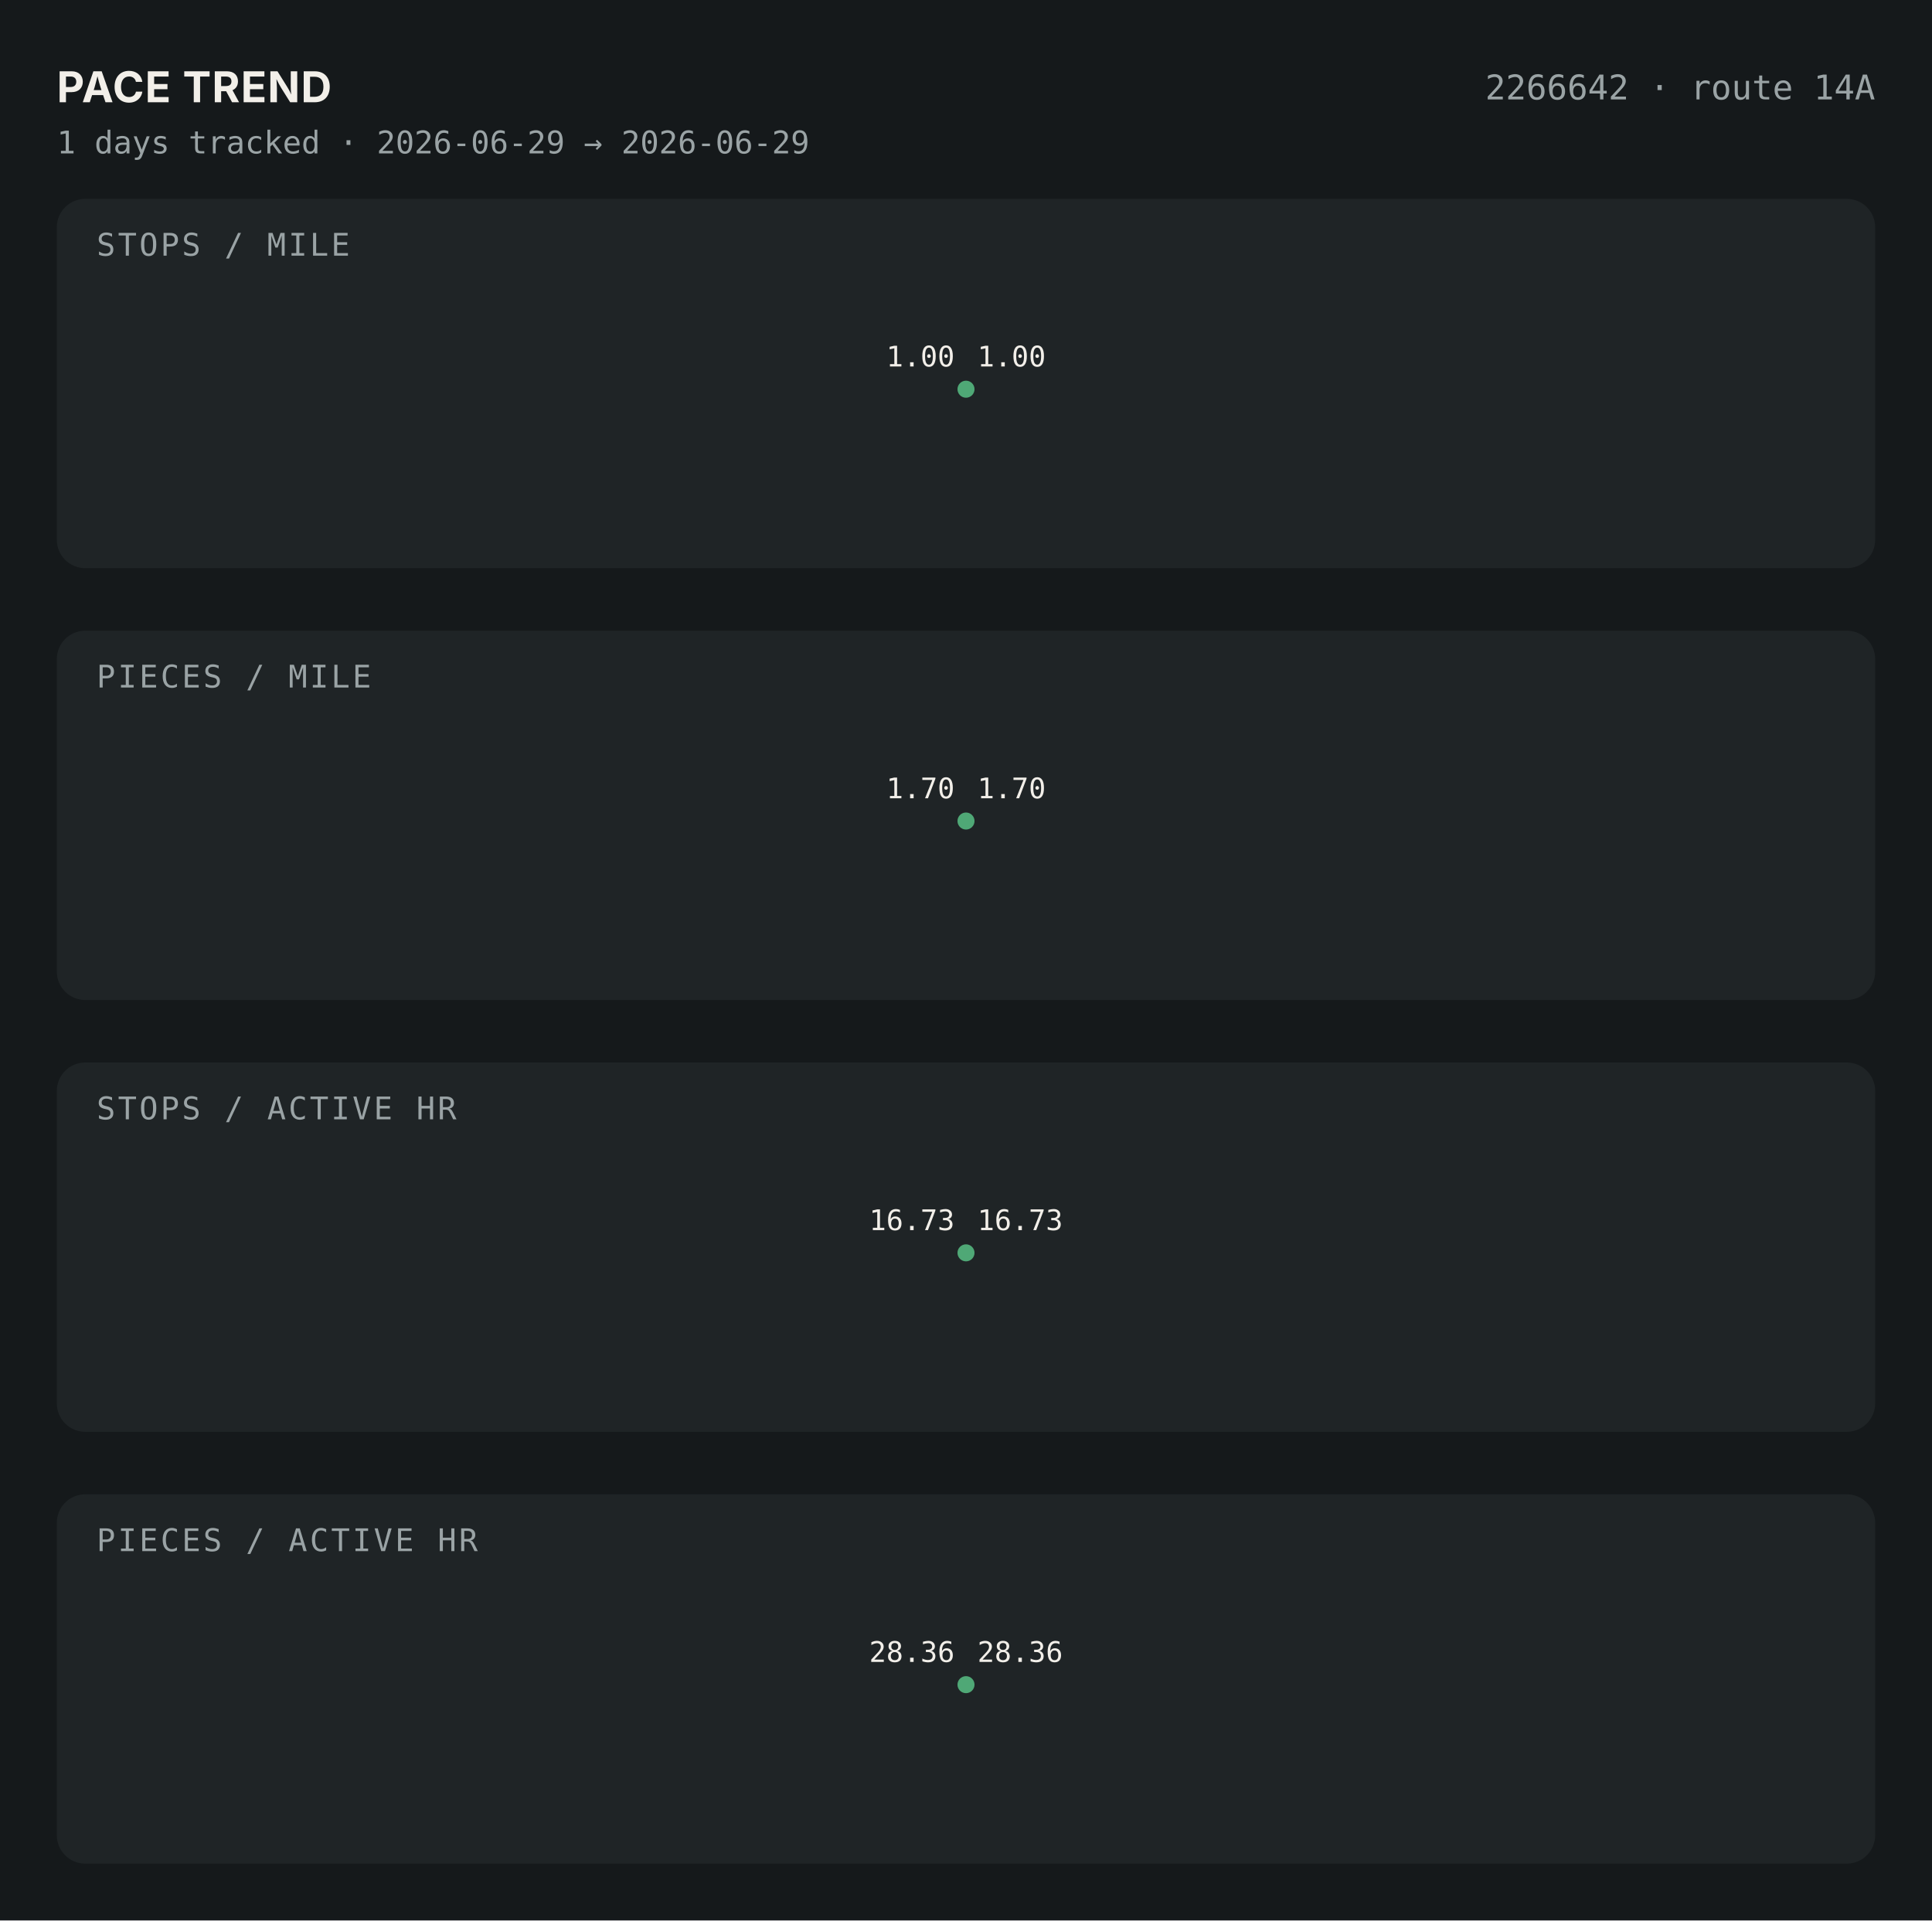
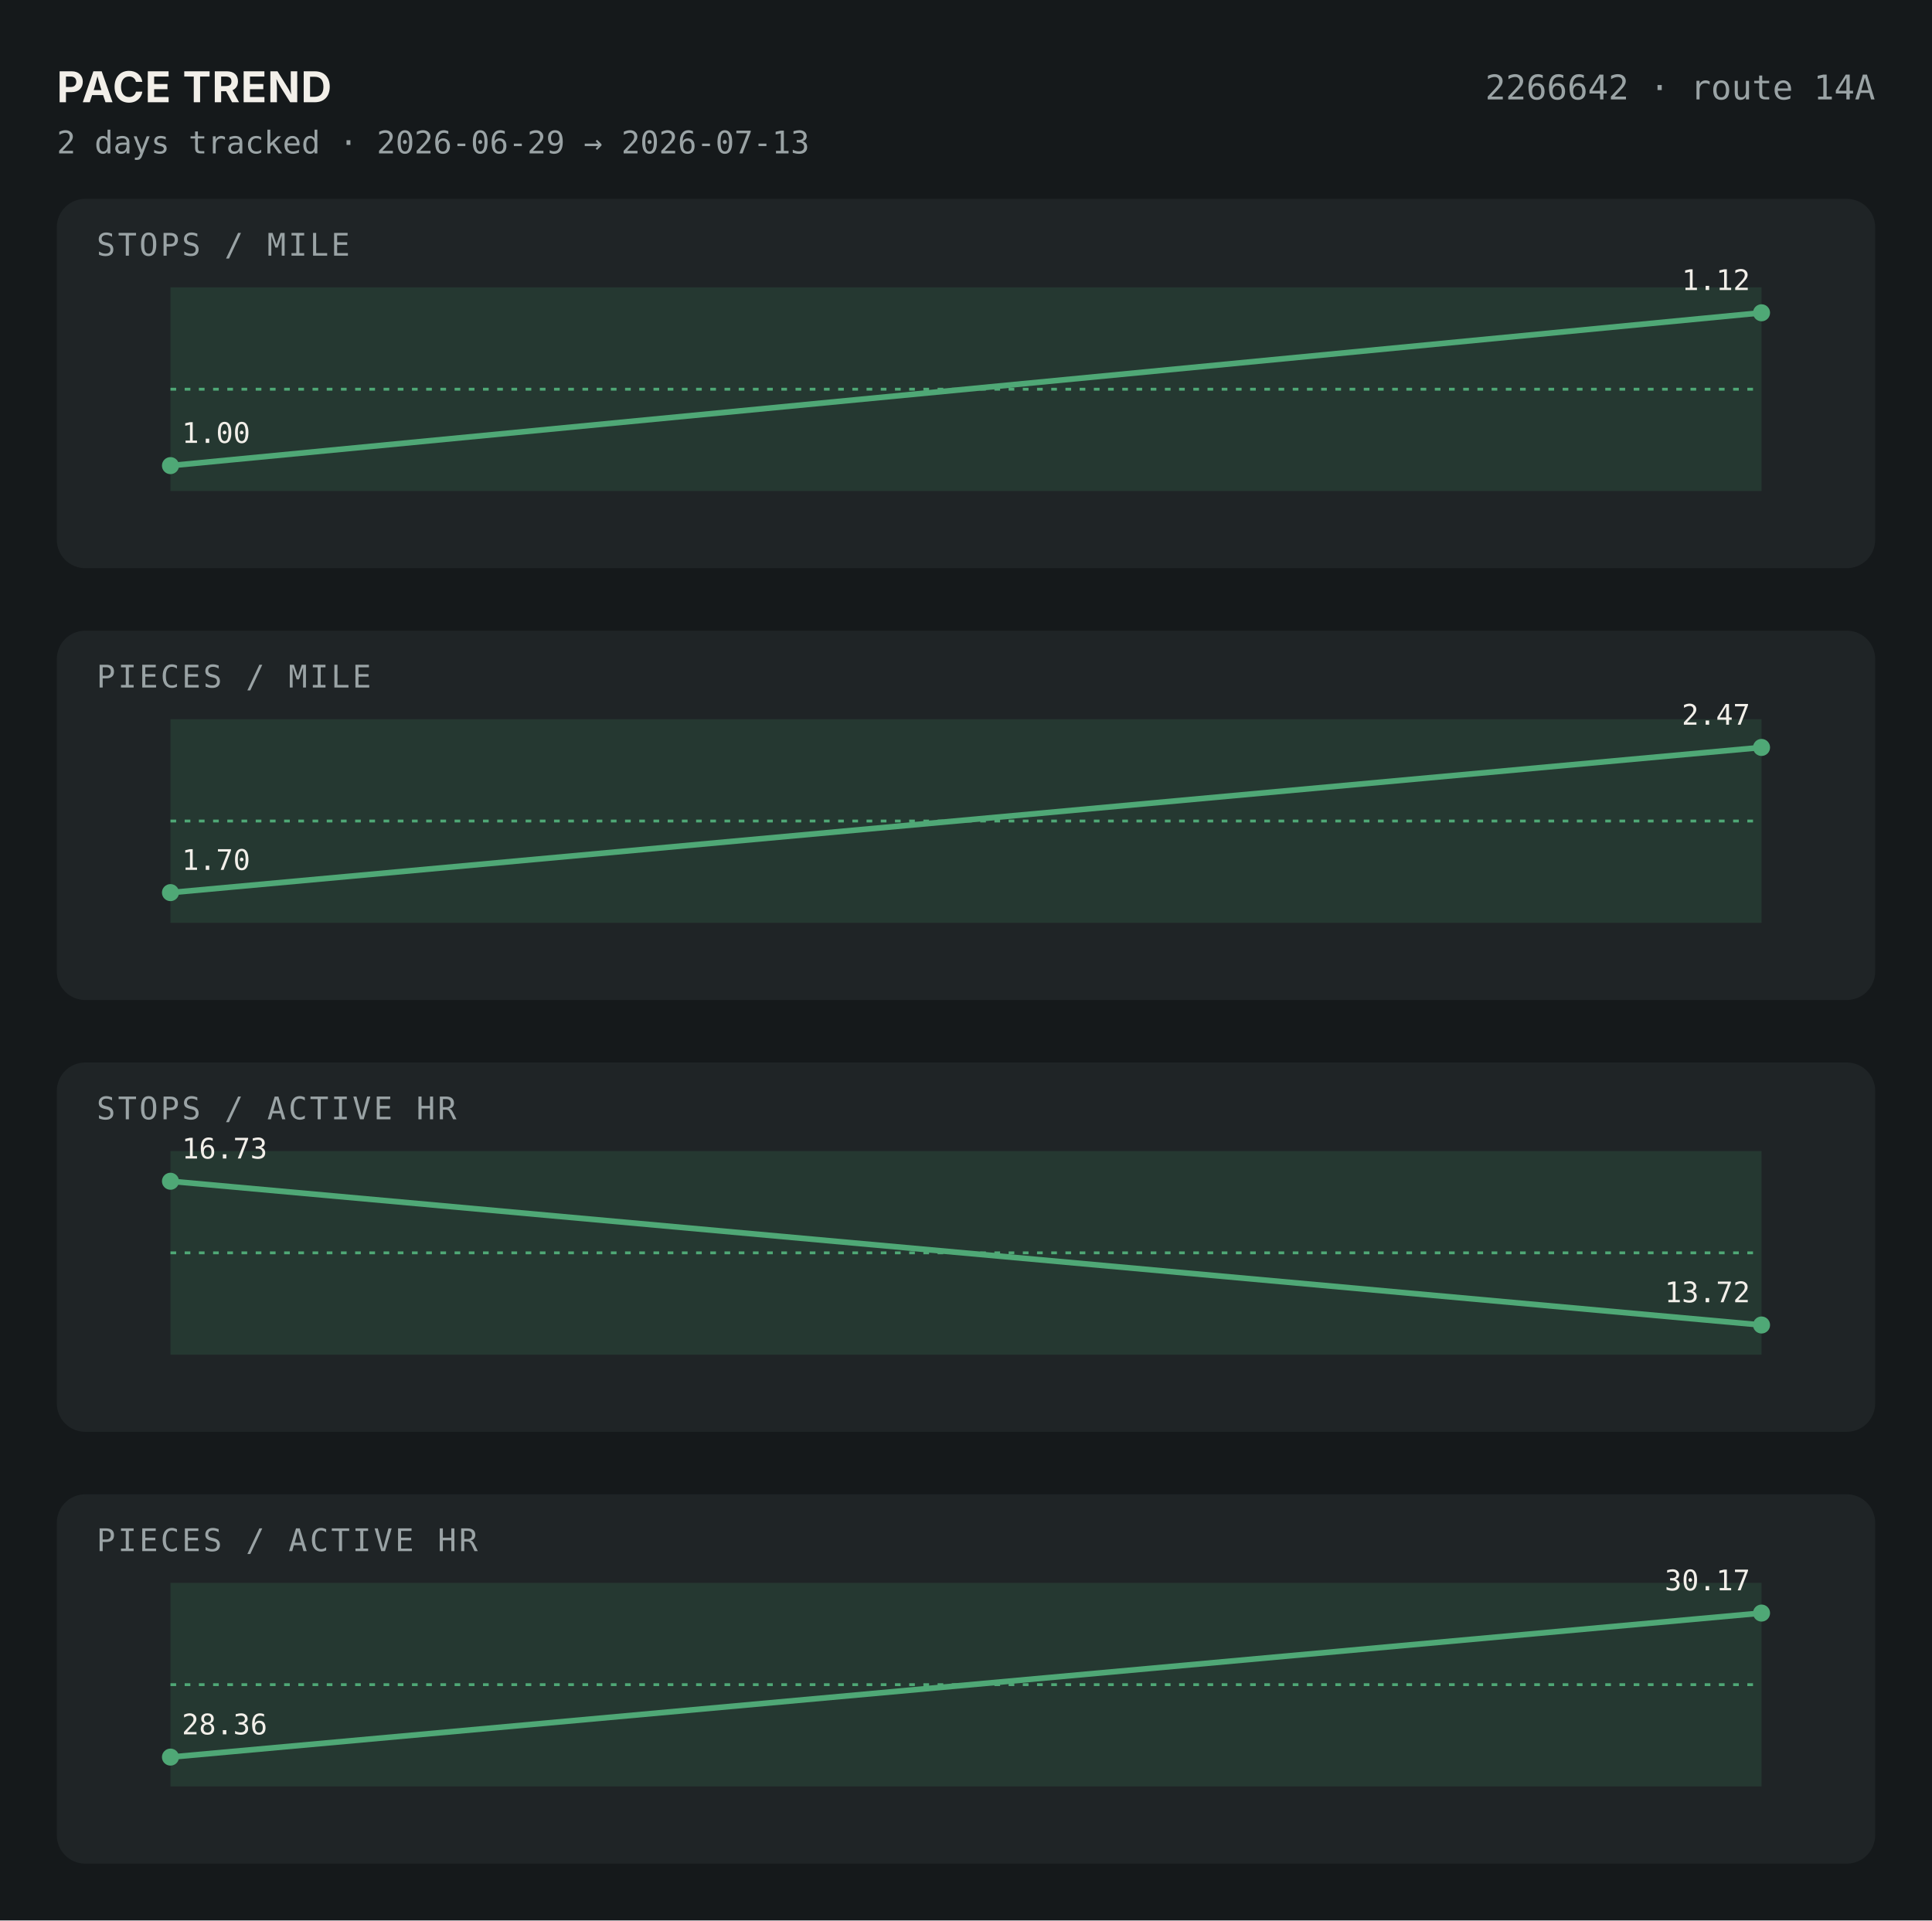
<svg xmlns="http://www.w3.org/2000/svg" viewBox="0 0 680 676" width="680" height="676">
  <rect width="680" height="676" fill="#15191B" />
  <text x="20" y="36" font-family="-apple-system,sans-serif" font-size="15" font-weight="700" letter-spacing="0.02em" fill="#F2EFE9">PACE TREND</text>
  <text x="660" y="35" font-family="'JetBrains Mono','SF Mono',Menlo,Consolas,monospace" font-size="12" fill="#9AA3A5" text-anchor="end">2266642 · route 14A</text>
-   <text x="20" y="54" font-family="'JetBrains Mono','SF Mono',Menlo,Consolas,monospace" font-size="11" fill="#9AA3A5">1 days tracked · 2026-06-29 → 2026-06-29</text>
+   <text x="20" y="54" font-family="'JetBrains Mono','SF Mono',Menlo,Consolas,monospace" font-size="11" fill="#9AA3A5">2 days tracked · 2026-06-29 → 2026-07-13</text>
  <rect x="20" y="70" width="640" height="130" rx="10" fill="#1F2426" />
  <text x="34" y="90" font-family="'JetBrains Mono','SF Mono',Menlo,Consolas,monospace" font-size="11" letter-spacing="0.08em" fill="#9AA3A5">STOPS / MILE</text>
-   <circle cx="340.0" cy="137.0" r="3" fill="#4FA876" />
-   <text x="344.0" y="129.0" font-family="'JetBrains Mono','SF Mono',Menlo,Consolas,monospace" font-size="10" fill="#F2EFE9" text-anchor="start">1.00</text>
-   <text x="336.0" y="129.0" font-family="'JetBrains Mono','SF Mono',Menlo,Consolas,monospace" font-size="10" fill="#F2EFE9" text-anchor="end">1.00</text>
+   <rect x="60.0" y="101.167" width="560.0" height="71.667" fill="#4FA876" fill-opacity="0.15" />
+   <line x1="60.0" y1="137" x2="620" y2="137" stroke="#4FA876" stroke-dasharray="2,3" />
+   <polyline points="60.0,163.9 620.0,110.1" fill="none" stroke="#4FA876" stroke-width="2" />
+   <circle cx="60.0" cy="163.9" r="3" fill="#4FA876" />
+   <circle cx="620.0" cy="110.1" r="3" fill="#4FA876" />
+   <text x="64.0" y="155.9" font-family="'JetBrains Mono','SF Mono',Menlo,Consolas,monospace" font-size="10" fill="#F2EFE9" text-anchor="start">1.00</text>
+   <text x="616.0" y="102.1" font-family="'JetBrains Mono','SF Mono',Menlo,Consolas,monospace" font-size="10" fill="#F2EFE9" text-anchor="end">1.12</text>
  <rect x="20" y="222" width="640" height="130" rx="10" fill="#1F2426" />
  <text x="34" y="242" font-family="'JetBrains Mono','SF Mono',Menlo,Consolas,monospace" font-size="11" letter-spacing="0.08em" fill="#9AA3A5">PIECES / MILE</text>
-   <circle cx="340.0" cy="289.0" r="3" fill="#4FA876" />
-   <text x="344.0" y="281.0" font-family="'JetBrains Mono','SF Mono',Menlo,Consolas,monospace" font-size="10" fill="#F2EFE9" text-anchor="start">1.70</text>
-   <text x="336.0" y="281.0" font-family="'JetBrains Mono','SF Mono',Menlo,Consolas,monospace" font-size="10" fill="#F2EFE9" text-anchor="end">1.70</text>
+   <rect x="60.0" y="253.167" width="560.0" height="71.667" fill="#4FA876" fill-opacity="0.15" />
+   <line x1="60.0" y1="289.0" x2="620" y2="289.0" stroke="#4FA876" stroke-dasharray="2,3" />
+   <polyline points="60.0,314.2 620.0,263.1" fill="none" stroke="#4FA876" stroke-width="2" />
+   <circle cx="60.0" cy="314.2" r="3" fill="#4FA876" />
+   <circle cx="620.0" cy="263.1" r="3" fill="#4FA876" />
+   <text x="64.0" y="306.2" font-family="'JetBrains Mono','SF Mono',Menlo,Consolas,monospace" font-size="10" fill="#F2EFE9" text-anchor="start">1.70</text>
+   <text x="616.0" y="255.1" font-family="'JetBrains Mono','SF Mono',Menlo,Consolas,monospace" font-size="10" fill="#F2EFE9" text-anchor="end">2.47</text>
  <rect x="20" y="374" width="640" height="130" rx="10" fill="#1F2426" />
  <text x="34" y="394" font-family="'JetBrains Mono','SF Mono',Menlo,Consolas,monospace" font-size="11" letter-spacing="0.08em" fill="#9AA3A5">STOPS / ACTIVE HR</text>
-   <circle cx="340.0" cy="441.0" r="3" fill="#4FA876" />
-   <text x="344.0" y="433.0" font-family="'JetBrains Mono','SF Mono',Menlo,Consolas,monospace" font-size="10" fill="#F2EFE9" text-anchor="start">16.73</text>
-   <text x="336.0" y="433.0" font-family="'JetBrains Mono','SF Mono',Menlo,Consolas,monospace" font-size="10" fill="#F2EFE9" text-anchor="end">16.73</text>
+   <rect x="60.0" y="405.167" width="560.0" height="71.667" fill="#4FA876" fill-opacity="0.15" />
+   <line x1="60.0" y1="441.0" x2="620" y2="441.0" stroke="#4FA876" stroke-dasharray="2,3" />
+   <polyline points="60.0,415.8 620.0,466.4" fill="none" stroke="#4FA876" stroke-width="2" />
+   <circle cx="60.0" cy="415.8" r="3" fill="#4FA876" />
+   <circle cx="620.0" cy="466.4" r="3" fill="#4FA876" />
+   <text x="64.0" y="407.8" font-family="'JetBrains Mono','SF Mono',Menlo,Consolas,monospace" font-size="10" fill="#F2EFE9" text-anchor="start">16.73</text>
+   <text x="616.0" y="458.4" font-family="'JetBrains Mono','SF Mono',Menlo,Consolas,monospace" font-size="10" fill="#F2EFE9" text-anchor="end">13.72</text>
  <rect x="20" y="526" width="640" height="130" rx="10" fill="#1F2426" />
  <text x="34" y="546" font-family="'JetBrains Mono','SF Mono',Menlo,Consolas,monospace" font-size="11" letter-spacing="0.08em" fill="#9AA3A5">PIECES / ACTIVE HR</text>
-   <circle cx="340.0" cy="593.0" r="3" fill="#4FA876" />
-   <text x="344.0" y="585.0" font-family="'JetBrains Mono','SF Mono',Menlo,Consolas,monospace" font-size="10" fill="#F2EFE9" text-anchor="start">28.36</text>
-   <text x="336.0" y="585.0" font-family="'JetBrains Mono','SF Mono',Menlo,Consolas,monospace" font-size="10" fill="#F2EFE9" text-anchor="end">28.36</text>
+   <rect x="60.0" y="557.167" width="560.0" height="71.667" fill="#4FA876" fill-opacity="0.15" />
+   <line x1="60.0" y1="593.0" x2="620" y2="593.0" stroke="#4FA876" stroke-dasharray="2,3" />
+   <polyline points="60.0,618.5 620.0,567.8" fill="none" stroke="#4FA876" stroke-width="2" />
+   <circle cx="60.0" cy="618.5" r="3" fill="#4FA876" />
+   <circle cx="620.0" cy="567.8" r="3" fill="#4FA876" />
+   <text x="64.0" y="610.5" font-family="'JetBrains Mono','SF Mono',Menlo,Consolas,monospace" font-size="10" fill="#F2EFE9" text-anchor="start">28.36</text>
+   <text x="616.0" y="559.8" font-family="'JetBrains Mono','SF Mono',Menlo,Consolas,monospace" font-size="10" fill="#F2EFE9" text-anchor="end">30.17</text>
</svg>
